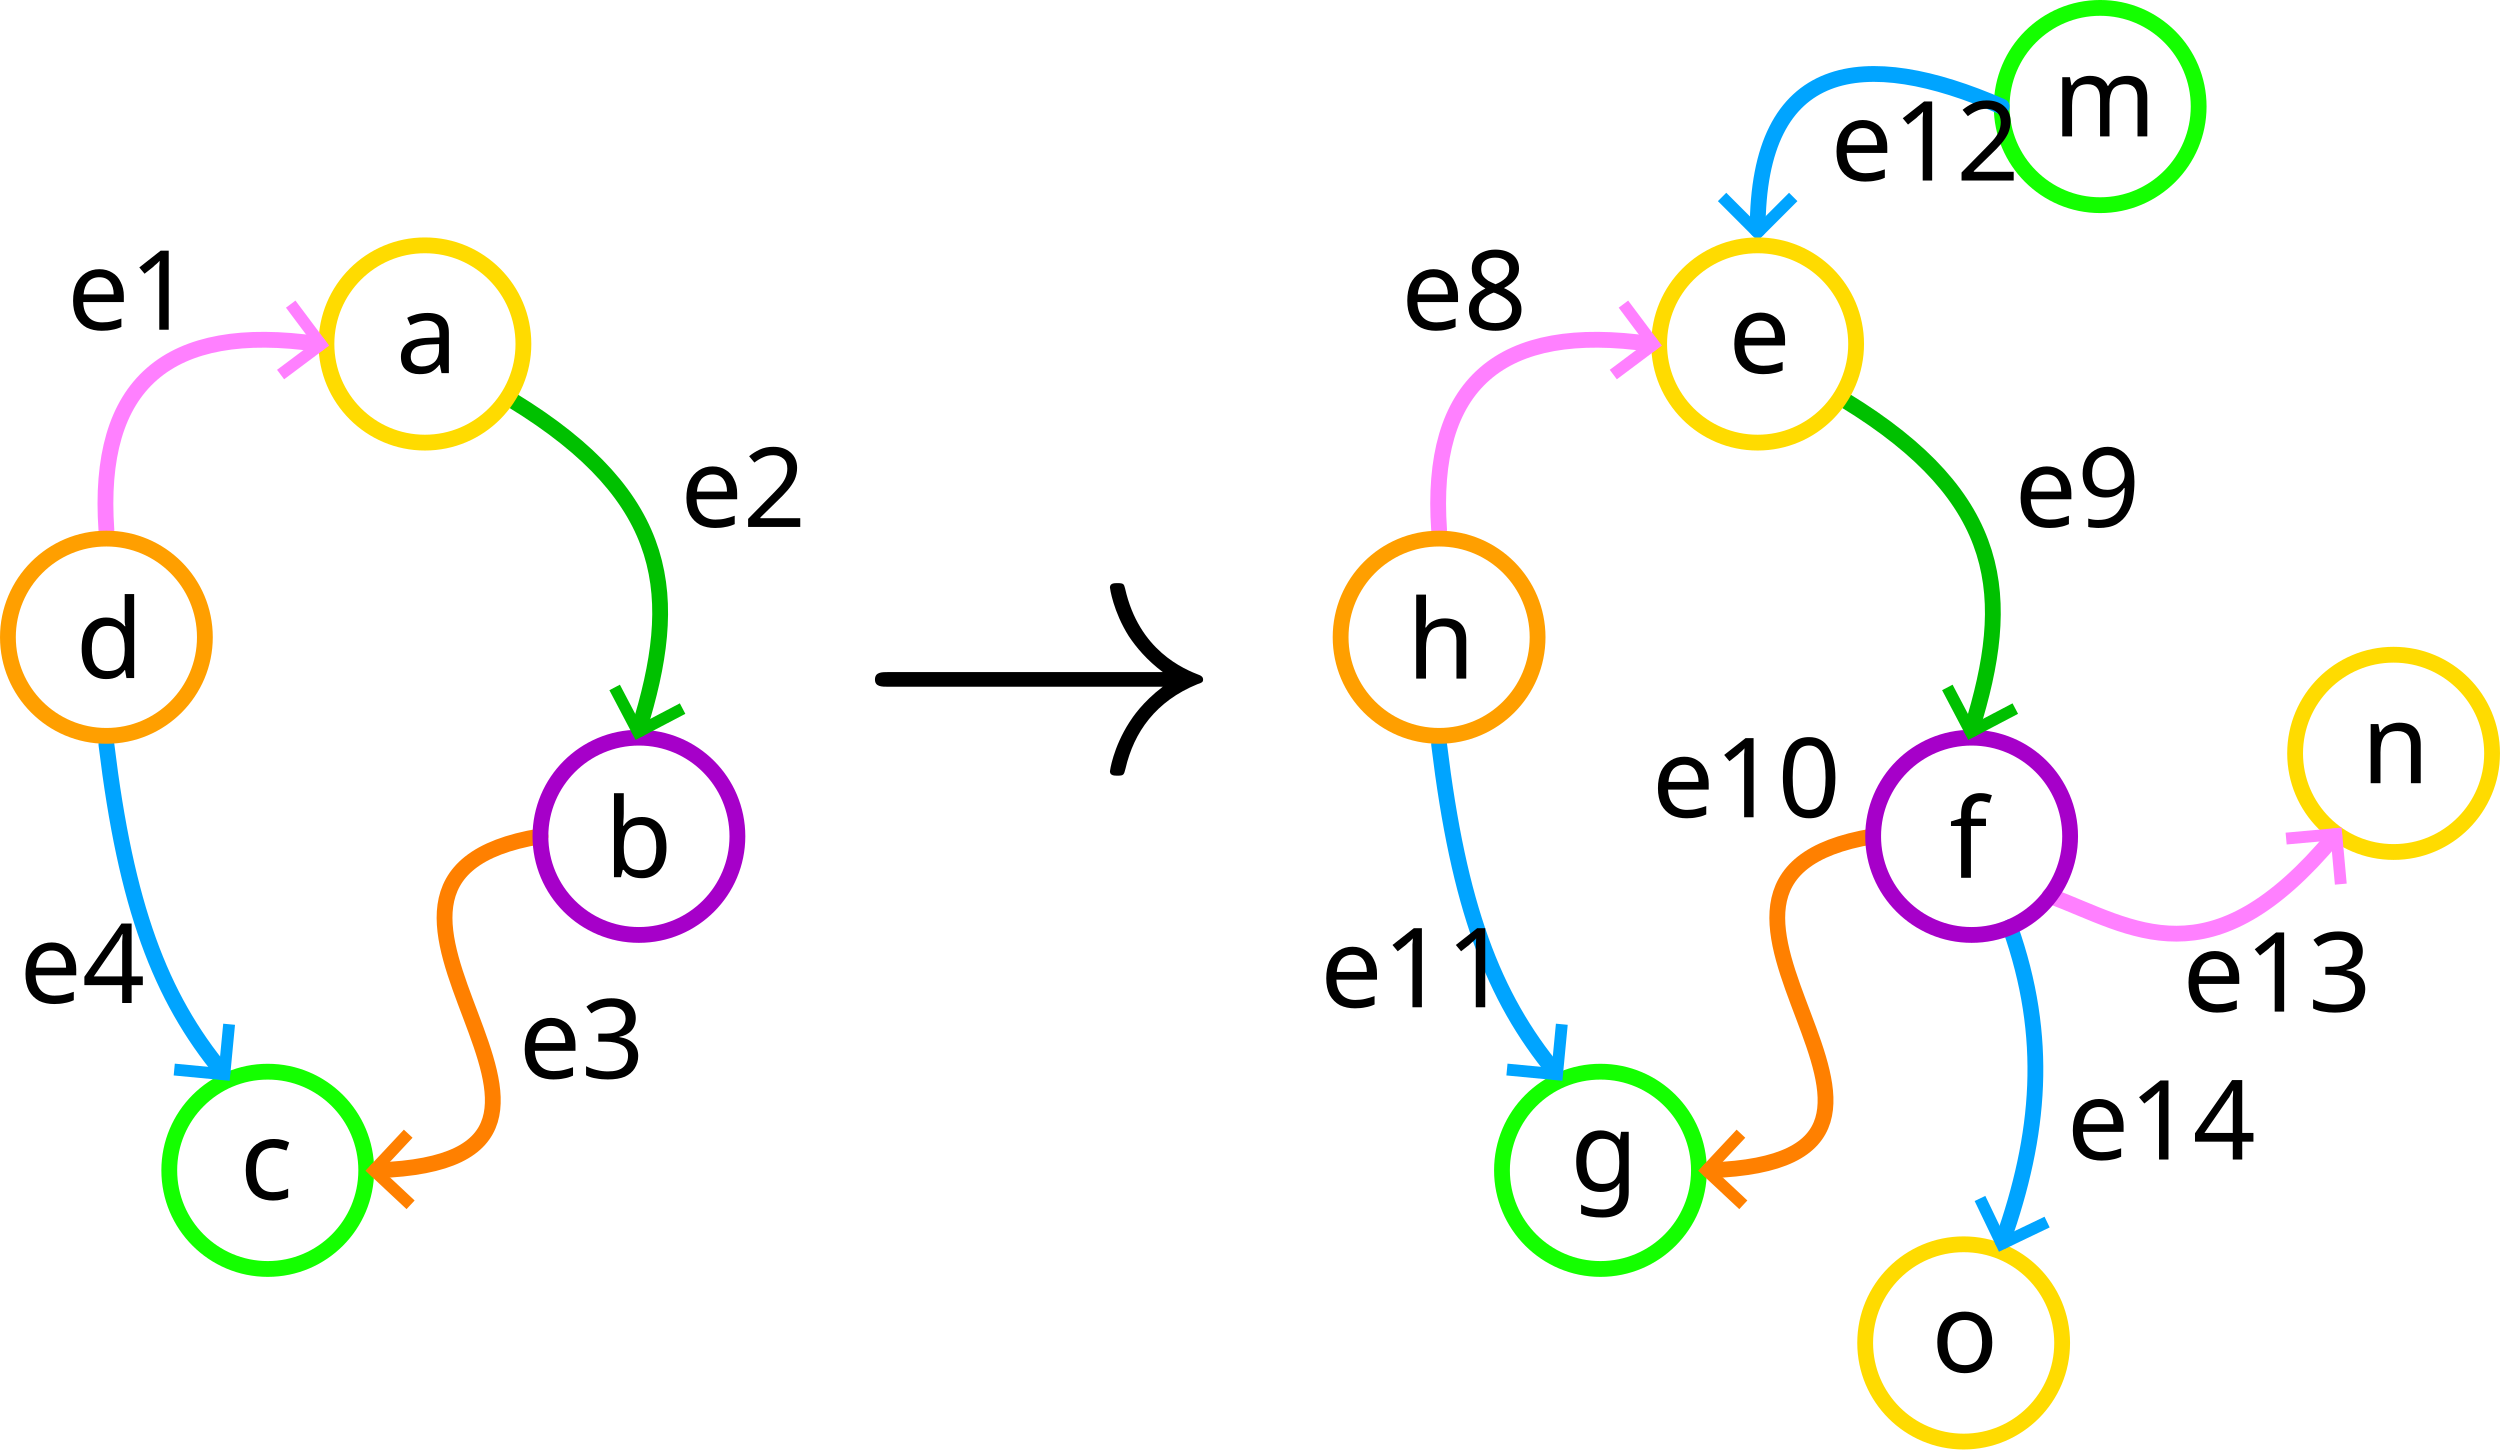
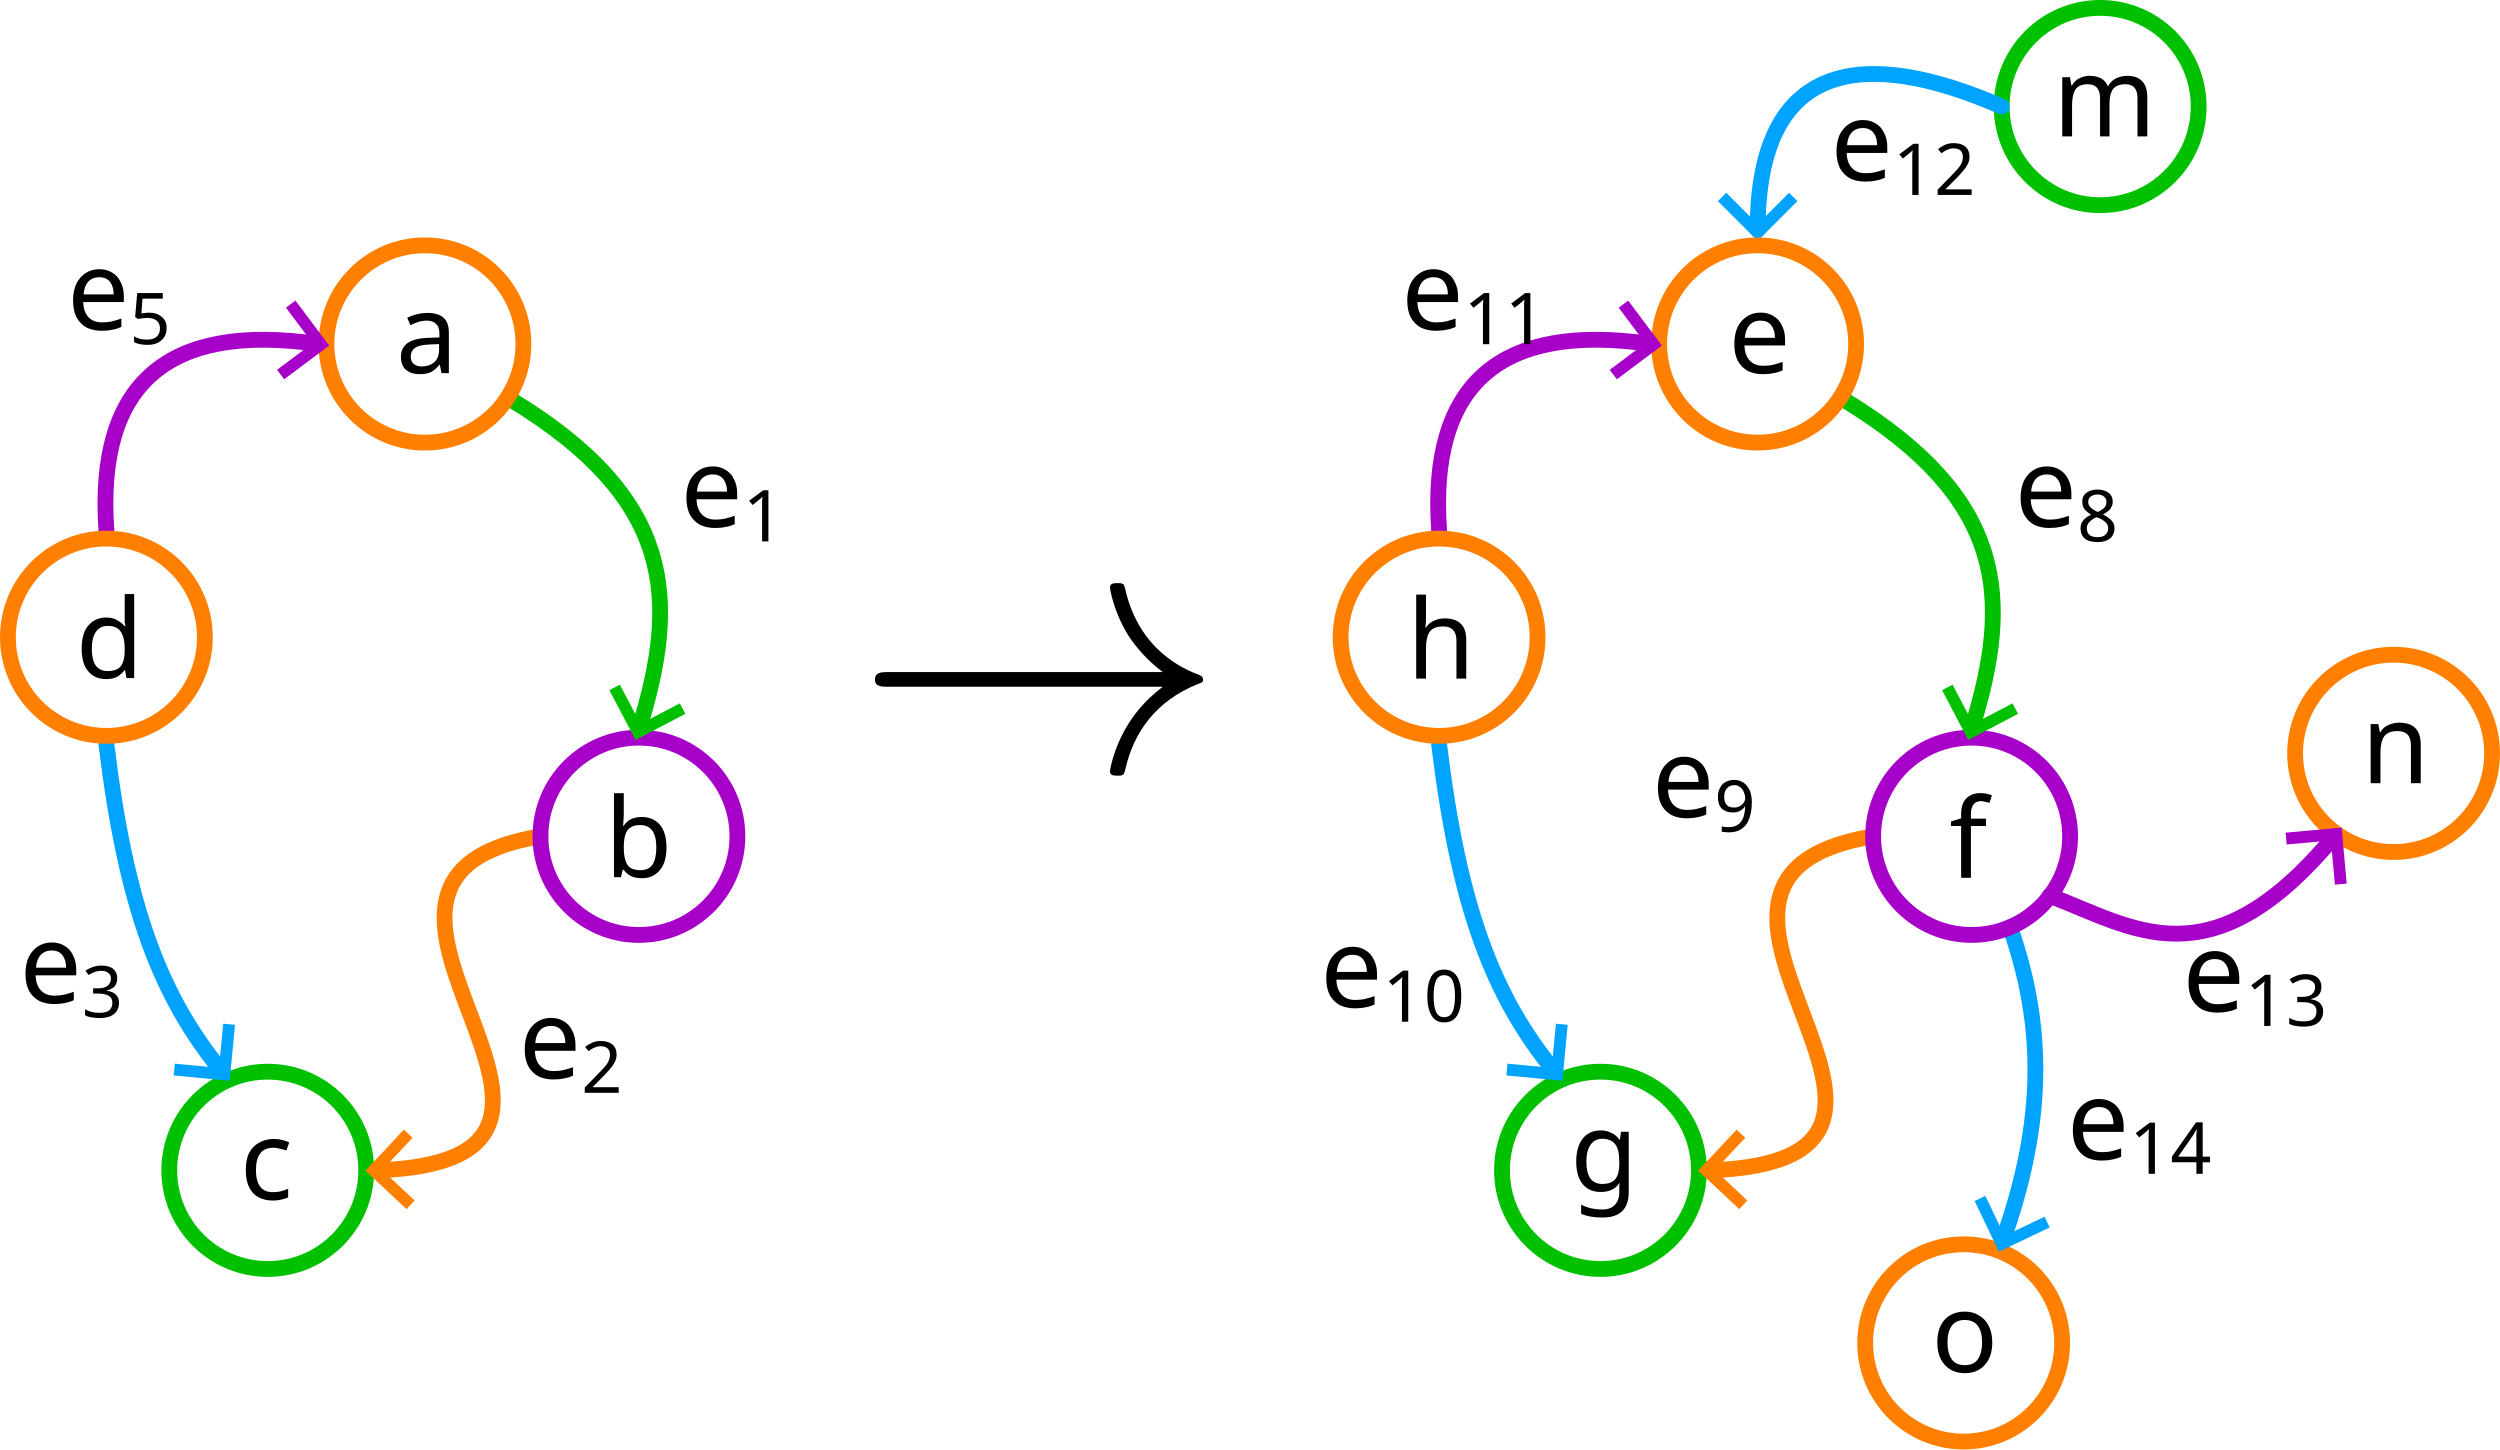
<svg xmlns="http://www.w3.org/2000/svg" width="111.615mm" height="64.714mm" viewBox="0 0 111.615 64.714" version="1.1" id="svg1">
  <defs id="defs1">
    <rect x="435.339" y="97.578" width="152.135" height="87.49" id="rect18" />
    <rect x="435.339" y="97.578" width="152.135" height="87.49" id="rect18-3" />
    <marker style="overflow:visible" id="marker13-2" refX="0" refY="0" orient="auto-start-reverse" markerWidth="0.75" markerHeight="1" viewBox="0 0 1 1" preserveAspectRatio="xMidYMid">
      <path style="fill:none;stroke:context-stroke;stroke-width:1;stroke-linecap:butt" d="M 3,-3 0,0 3,3" transform="rotate(180,0.125,0)" id="path13-0" />
    </marker>
    <marker style="overflow:visible" id="ArrowWide-6" refX="0" refY="0" orient="auto-start-reverse" markerWidth="0.75" markerHeight="1" viewBox="0 0 1 1" preserveAspectRatio="xMidYMid">
      <path style="fill:none;stroke:context-stroke;stroke-width:1;stroke-linecap:butt" d="M 3,-3 0,0 3,3" transform="rotate(180,0.125,0)" id="path11-8" />
    </marker>
    <marker style="overflow:visible" id="marker13" refX="0" refY="0" orient="auto-start-reverse" markerWidth="0.75" markerHeight="1" viewBox="0 0 1 1" preserveAspectRatio="xMidYMid">
      <path style="fill:none;stroke:context-stroke;stroke-width:1;stroke-linecap:butt" d="M 3,-3 0,0 3,3" transform="rotate(180,0.125,0)" id="path13" />
    </marker>
    <marker style="overflow:visible" id="ArrowWide" refX="0" refY="0" orient="auto-start-reverse" markerWidth="0.75" markerHeight="1" viewBox="0 0 1 1" preserveAspectRatio="xMidYMid">
      <path style="fill:none;stroke:context-stroke;stroke-width:1;stroke-linecap:butt" d="M 3,-3 0,0 3,3" transform="rotate(180,0.125,0)" id="path11" />
    </marker>
  </defs>
  <g id="layer1" transform="translate(17.29428,-74.74349)">
    <text xml:space="preserve" transform="scale(0.2645833)" id="text18" style="font-style:normal;font-variant:normal;font-weight:normal;font-stretch:normal;font-size:18.667px;font-family:'Fira Sans';-inkscape-font-specification:'Fira Sans, Normal';font-variant-ligatures:normal;font-variant-caps:normal;font-variant-numeric:normal;font-variant-east-asian:normal;white-space:pre;shape-inside:url(#rect18);display:inline;fill:#000000;fill-opacity:1;stroke:none;stroke-width:2.667;stroke-linecap:round;stroke-linejoin:round;stroke-dasharray:none;stroke-opacity:1" />
    <g transform="matrix(1.886113,0,0,1.886113,20.0222,100.776)" id="g33" style="stroke-width:0.53">
      <g fill="#000000" fill-opacity="1" id="g4" transform="matrix(0.352778,0,0,0.352778,-1.17713,-0.203112)" style="stroke-width:0.53">
        <g id="use3" transform="translate(4.603,13.232)" style="stroke-width:0.53">
          <path d="m 20.672,-5.703 c -1.375,1.047 -2.031,2.062 -2.234,2.375 -1.109,1.719 -1.312,3.281 -1.312,3.297 0,0.297 0.297,0.297 0.5,0.297 0.422,0 0.438,-0.047 0.547,-0.484 0.562,-2.438 2.031,-4.516 4.828,-5.656 0.297,-0.094 0.375,-0.141 0.375,-0.312 0,-0.188 -0.156,-0.25 -0.203,-0.281 -1.094,-0.422 -4.094,-1.656 -5.031,-5.828 -0.078,-0.297 -0.094,-0.359 -0.516,-0.359 -0.203,0 -0.5,0 -0.5,0.297 0,0.047 0.219,1.609 1.266,3.266 0.5,0.75 1.219,1.609 2.281,2.406 H 2.25 c -0.438,0 -0.891,0 -0.891,0.5 0,0.484 0.453,0.484 0.891,0.484 z m 0,0" id="path33" style="stroke-width:0.53" />
        </g>
      </g>
    </g>
-     <ellipse style="fill:none;fill-opacity:1;stroke:#14ff00;stroke-width:0.706;stroke-linecap:round;stroke-linejoin:round;stroke-dasharray:none;stroke-opacity:1" id="path1-5-93" cx="76.47" cy="79.5" rx="4.397" ry="4.404" />
-     <ellipse style="fill:none;fill-opacity:1;stroke:#ffdb00;stroke-width:0.706;stroke-linecap:round;stroke-linejoin:round;stroke-dasharray:none;stroke-opacity:1" id="path1-5-9-0" cx="89.57" cy="108.378" rx="4.397" ry="4.404" />
+     <ellipse style="fill:none;fill-opacity:1;stroke:#00c000;stroke-width:0.706;stroke-linecap:round;stroke-linejoin:round;stroke-dasharray:none;stroke-opacity:1" id="path1-5-93" cx="76.47" cy="79.5" rx="4.397" ry="4.404" />
+     <ellipse style="fill:none;fill-opacity:1;stroke:#ff8000;stroke-width:0.706;stroke-linecap:round;stroke-linejoin:round;stroke-dasharray:none;stroke-opacity:1" id="path1-5-9-0" cx="89.57" cy="108.378" rx="4.397" ry="4.404" />
    <path style="fill:none;fill-opacity:1;stroke:#00a4ff;stroke-width:0.706;stroke-linecap:round;stroke-linejoin:round;stroke-dasharray:none;stroke-opacity:1;marker-end:url(#ArrowWide)" d="m 72.073,79.5 c -6.145,-2.681 -10.895,-2.091 -10.895,5.493" id="path8" />
-     <ellipse style="fill:none;fill-opacity:1;stroke:#ffdb00;stroke-width:0.706;stroke-linecap:round;stroke-linejoin:round;stroke-dasharray:none;stroke-opacity:1" id="path1-2" cx="70.375" cy="134.7" rx="4.397" ry="4.404" />
+     <ellipse style="fill:none;fill-opacity:1;stroke:#ff8000;stroke-width:0.706;stroke-linecap:round;stroke-linejoin:round;stroke-dasharray:none;stroke-opacity:1" id="path1-2" cx="70.375" cy="134.7" rx="4.397" ry="4.404" />
    <path style="fill:none;fill-opacity:1;stroke:#00a4ff;stroke-width:0.706;stroke-linecap:round;stroke-linejoin:round;stroke-dasharray:none;stroke-opacity:1;marker-end:url(#ArrowWide)" d="m 72.445,116.137 c 1.748,4.933 1.344,9.264 -0.326,14.013" id="path9" />
    <text xml:space="preserve" style="font-style:normal;font-variant:normal;font-weight:normal;font-stretch:normal;font-size:4.939px;font-family:'Fira Sans';-inkscape-font-specification:'Fira Sans, Normal';font-variant-ligatures:normal;font-variant-caps:normal;font-variant-numeric:normal;font-variant-east-asian:normal;fill:#000000;fill-opacity:1;stroke:none;stroke-width:1.161;stroke-linecap:round;stroke-linejoin:round;stroke-opacity:1" x="52.814" y="127.915" id="text15">
      <tspan id="tspan15" style="font-style:normal;font-variant:normal;font-weight:normal;font-stretch:normal;font-size:4.939px;font-family:'Fira Sans';-inkscape-font-specification:'Fira Sans, Normal';font-variant-ligatures:normal;font-variant-caps:normal;font-variant-numeric:normal;font-variant-east-asian:normal;fill:#000000;fill-opacity:1;stroke:none;stroke-width:1.161" x="52.814" y="127.915">g</tspan>
    </text>
-     <ellipse style="fill:none;fill-opacity:1;stroke:#14ff00;stroke-width:0.706;stroke-linecap:round;stroke-linejoin:round;stroke-dasharray:none;stroke-opacity:1" id="path1-5" cx="54.16" cy="126.994" rx="4.397" ry="4.404" />
+     <ellipse style="fill:none;fill-opacity:1;stroke:#00c000;stroke-width:0.706;stroke-linecap:round;stroke-linejoin:round;stroke-dasharray:none;stroke-opacity:1" id="path1-5" cx="54.16" cy="126.994" rx="4.397" ry="4.404" />
    <path style="fill:none;fill-opacity:1;stroke:#ff8000;stroke-width:0.706;stroke-linecap:round;stroke-linejoin:round;stroke-dasharray:none;stroke-opacity:1;marker-start:url(#marker13)" d="m 59.029,126.994 c 13.206,-0.44 -4.451,-12.964 7.305,-14.913" id="path10" />
    <path style="fill:none;fill-opacity:1;stroke:#00a4ff;stroke-width:0.706;stroke-linecap:round;stroke-linejoin:round;stroke-dasharray:none;stroke-opacity:1;marker-end:url(#ArrowWide)" d="m 46.956,107.978 c 0.878,7.228 2.398,11.258 5.181,14.628" id="path12" />
-     <path style="fill:none;fill-opacity:1;stroke:#ff80ff;stroke-width:0.706;stroke-linecap:round;stroke-linejoin:round;stroke-dasharray:none;stroke-opacity:1;marker-end:url(#marker13)" d="m 74.214,114.735 c 3.718,1.399 7.163,4.003 12.711,-2.654" id="path25" />
+     <path style="fill:none;fill-opacity:1;stroke:#a600c9;stroke-width:0.706;stroke-linecap:round;stroke-linejoin:round;stroke-dasharray:none;stroke-opacity:1;marker-end:url(#marker13)" d="m 74.214,114.735 c 3.718,1.399 7.163,4.003 12.711,-2.654" id="path25" />
    <ellipse style="fill:none;fill-opacity:1;stroke:#a600c9;stroke-width:0.706;stroke-linecap:round;stroke-linejoin:round;stroke-dasharray:none;stroke-opacity:1" id="path1-2-6" cx="70.731" cy="112.081" rx="4.397" ry="4.404" />
    <path style="fill:none;fill-opacity:1;stroke:#00c000;stroke-width:0.706;stroke-linecap:round;stroke-linejoin:round;stroke-dasharray:none;stroke-opacity:1;marker-end:url(#ArrowWide)" d="m 65.069,92.614 c 7.21,4.402 7.487,8.816 5.662,14.683" id="path14" />
-     <ellipse style="fill:none;fill-opacity:1;stroke:#ffdb00;stroke-width:0.706;stroke-linecap:round;stroke-linejoin:round;stroke-dasharray:none;stroke-opacity:1" id="ellipse14" cx="61.177" cy="90.101" rx="4.397" ry="4.404" />
-     <path style="fill:none;fill-opacity:1;stroke:#ff80ff;stroke-width:0.706;stroke-linecap:round;stroke-linejoin:round;stroke-dasharray:none;stroke-opacity:1;marker-start:url(#marker13)" d="m 56.4,90.101 c -6.709,-0.965 -9.9,1.76 -9.444,8.308" id="path15" />
-     <ellipse style="fill:none;fill-opacity:1;stroke:#ff9f00;stroke-width:0.706;stroke-linecap:round;stroke-linejoin:round;stroke-dasharray:none;stroke-opacity:1" id="path1-0" cx="46.956" cy="103.193" rx="4.397" ry="4.404" />
+     <ellipse style="fill:none;fill-opacity:1;stroke:#ff8000;stroke-width:0.706;stroke-linecap:round;stroke-linejoin:round;stroke-dasharray:none;stroke-opacity:1" id="ellipse14" cx="61.177" cy="90.101" rx="4.397" ry="4.404" />
+     <path style="fill:none;fill-opacity:1;stroke:#a600c9;stroke-width:0.706;stroke-linecap:round;stroke-linejoin:round;stroke-dasharray:none;stroke-opacity:1;marker-start:url(#marker13)" d="m 56.4,90.101 c -6.709,-0.965 -9.9,1.76 -9.444,8.308" id="path15" />
+     <ellipse style="fill:none;fill-opacity:1;stroke:#ff8000;stroke-width:0.706;stroke-linecap:round;stroke-linejoin:round;stroke-dasharray:none;stroke-opacity:1" id="path1-0" cx="46.956" cy="103.193" rx="4.397" ry="4.404" />
    <text xml:space="preserve" style="font-style:normal;font-variant:normal;font-weight:normal;font-stretch:normal;font-size:4.939px;font-family:'Fira Sans';-inkscape-font-specification:'Fira Sans, Normal';font-variant-ligatures:normal;font-variant-caps:normal;font-variant-numeric:normal;font-variant-east-asian:normal;fill:#000000;fill-opacity:1;stroke:none;stroke-width:1.161;stroke-linecap:round;stroke-linejoin:round;stroke-opacity:1" x="59.871" y="91.402" id="text13">
      <tspan id="tspan13" style="font-style:normal;font-variant:normal;font-weight:normal;font-stretch:normal;font-size:4.939px;font-family:'Fira Sans';-inkscape-font-specification:'Fira Sans, Normal';font-variant-ligatures:normal;font-variant-caps:normal;font-variant-numeric:normal;font-variant-east-asian:normal;fill:#000000;fill-opacity:1;stroke:none;stroke-width:1.161" x="59.871" y="91.402">e</tspan>
    </text>
    <text xml:space="preserve" style="font-style:normal;font-variant:normal;font-weight:normal;font-stretch:normal;font-size:4.939px;font-family:'Fira Sans';-inkscape-font-specification:'Fira Sans, Normal';font-variant-ligatures:normal;font-variant-caps:normal;font-variant-numeric:normal;font-variant-east-asian:normal;fill:#000000;fill-opacity:1;stroke:none;stroke-width:1.161;stroke-linecap:round;stroke-linejoin:round;stroke-opacity:1" x="69.731" y="113.933" id="text14">
      <tspan id="tspan14" style="font-style:normal;font-variant:normal;font-weight:normal;font-stretch:normal;font-size:4.939px;font-family:'Fira Sans';-inkscape-font-specification:'Fira Sans, Normal';font-variant-ligatures:normal;font-variant-caps:normal;font-variant-numeric:normal;font-variant-east-asian:normal;fill:#000000;fill-opacity:1;stroke:none;stroke-width:1.161" x="69.731" y="113.933">f</tspan>
    </text>
    <text xml:space="preserve" style="font-style:normal;font-variant:normal;font-weight:normal;font-stretch:normal;font-size:4.939px;font-family:'Fira Sans';-inkscape-font-specification:'Fira Sans, Normal';font-variant-ligatures:normal;font-variant-caps:normal;font-variant-numeric:normal;font-variant-east-asian:normal;fill:#000000;fill-opacity:1;stroke:none;stroke-width:1.161;stroke-linecap:round;stroke-linejoin:round;stroke-opacity:1" x="45.512" y="105.04" id="text16">
      <tspan id="tspan16" style="font-style:normal;font-variant:normal;font-weight:normal;font-stretch:normal;font-size:4.939px;font-family:'Fira Sans';-inkscape-font-specification:'Fira Sans, Normal';font-variant-ligatures:normal;font-variant-caps:normal;font-variant-numeric:normal;font-variant-east-asian:normal;fill:#000000;fill-opacity:1;stroke:none;stroke-width:1.161" x="45.512" y="105.04">h</tspan>
    </text>
    <text xml:space="preserve" style="font-style:normal;font-variant:normal;font-weight:normal;font-stretch:normal;font-size:4.939px;font-family:'Fira Sans';-inkscape-font-specification:'Fira Sans, Normal';font-variant-ligatures:normal;font-variant-caps:normal;font-variant-numeric:normal;font-variant-east-asian:normal;fill:#000000;fill-opacity:1;stroke:none;stroke-width:1.161;stroke-linecap:round;stroke-linejoin:round;stroke-opacity:1" x="74.356" y="80.831" id="text13-5">
      <tspan id="tspan13-3" style="font-style:normal;font-variant:normal;font-weight:normal;font-stretch:normal;font-size:4.939px;font-family:'Fira Sans';-inkscape-font-specification:'Fira Sans, Normal';font-variant-ligatures:normal;font-variant-caps:normal;font-variant-numeric:normal;font-variant-east-asian:normal;fill:#000000;fill-opacity:1;stroke:none;stroke-width:1.161" x="74.356" y="80.831">m</tspan>
    </text>
    <text xml:space="preserve" style="font-style:normal;font-variant:normal;font-weight:normal;font-stretch:normal;font-size:4.939px;font-family:'Fira Sans';-inkscape-font-specification:'Fira Sans, Normal';font-variant-ligatures:normal;font-variant-caps:normal;font-variant-numeric:normal;font-variant-east-asian:normal;fill:#000000;fill-opacity:1;stroke:none;stroke-width:1.161;stroke-linecap:round;stroke-linejoin:round;stroke-opacity:1" x="88.126" y="109.709" id="text13-9">
      <tspan id="tspan13-1" style="font-style:normal;font-variant:normal;font-weight:normal;font-stretch:normal;font-size:4.939px;font-family:'Fira Sans';-inkscape-font-specification:'Fira Sans, Normal';font-variant-ligatures:normal;font-variant-caps:normal;font-variant-numeric:normal;font-variant-east-asian:normal;fill:#000000;fill-opacity:1;stroke:none;stroke-width:1.161" x="88.126" y="109.709">n</tspan>
    </text>
    <text xml:space="preserve" style="font-style:normal;font-variant:normal;font-weight:normal;font-stretch:normal;font-size:4.939px;font-family:'Fira Sans';-inkscape-font-specification:'Fira Sans, Normal';font-variant-ligatures:normal;font-variant-caps:normal;font-variant-numeric:normal;font-variant-east-asian:normal;fill:#000000;fill-opacity:1;stroke:none;stroke-width:1.161;stroke-linecap:round;stroke-linejoin:round;stroke-opacity:1" x="68.933" y="136.002" id="text13-93">
      <tspan id="tspan13-6" style="font-style:normal;font-variant:normal;font-weight:normal;font-stretch:normal;font-size:4.939px;font-family:'Fira Sans';-inkscape-font-specification:'Fira Sans, Normal';font-variant-ligatures:normal;font-variant-caps:normal;font-variant-numeric:normal;font-variant-east-asian:normal;fill:#000000;fill-opacity:1;stroke:none;stroke-width:1.161" x="68.933" y="136.002">o</tspan>
    </text>
    <text xml:space="preserve" style="font-size:4.939px;font-family:'Fira Sans';-inkscape-font-specification:'Fira Sans, Normal';fill:#000000;fill-opacity:1;stroke:none;stroke-width:3.528;stroke-linecap:round;stroke-linejoin:round;stroke-opacity:1" x="-14.298" y="89.465" id="text1">
-       <tspan id="tspan1" style="fill:#000000;fill-opacity:1;stroke:none;stroke-width:3.528" x="-14.298" y="89.465">e1</tspan>
+       <tspan id="tspan1" style="fill:#000000;fill-opacity:1;stroke:none;stroke-width:3.528" x="-14.298" y="89.465">e<tspan style="font-size:65%;baseline-shift:sub" id="tspan2">5</tspan>
+       </tspan>
    </text>
    <text xml:space="preserve" style="font-size:4.939px;font-family:'Fira Sans';-inkscape-font-specification:'Fira Sans, Normal';fill:#000000;fill-opacity:1;stroke:none;stroke-width:3.528;stroke-linecap:round;stroke-linejoin:round;stroke-opacity:1" x="13.085" y="98.27" id="text1-6">
-       <tspan id="tspan1-8" style="fill:#000000;fill-opacity:1;stroke:none;stroke-width:3.528" x="13.085" y="98.27">e2</tspan>
+       <tspan id="tspan1-8" style="fill:#000000;fill-opacity:1;stroke:none;stroke-width:3.528" x="13.085" y="98.27">e<tspan style="font-size:65%;baseline-shift:sub" id="tspan3">1</tspan>
+       </tspan>
    </text>
    <text xml:space="preserve" style="font-size:4.939px;font-family:'Fira Sans';-inkscape-font-specification:'Fira Sans, Normal';fill:#000000;fill-opacity:1;stroke:none;stroke-width:3.528;stroke-linecap:round;stroke-linejoin:round;stroke-opacity:1" x="5.869" y="122.889" id="text1-1">
-       <tspan id="tspan1-4" style="fill:#000000;fill-opacity:1;stroke:none;stroke-width:3.528" x="5.869" y="122.889">e3</tspan>
+       <tspan id="tspan1-4" style="fill:#000000;fill-opacity:1;stroke:none;stroke-width:3.528" x="5.869" y="122.889">e<tspan style="font-size:65%;baseline-shift:sub" id="tspan4">2</tspan>
+       </tspan>
    </text>
    <text xml:space="preserve" style="font-size:4.939px;font-family:'Fira Sans';-inkscape-font-specification:'Fira Sans, Normal';fill:#000000;fill-opacity:1;stroke:none;stroke-width:3.528;stroke-linecap:round;stroke-linejoin:round;stroke-opacity:1" x="-16.423" y="119.524" id="text1-68">
-       <tspan id="tspan1-9" style="fill:#000000;fill-opacity:1;stroke:none;stroke-width:3.528" x="-16.423" y="119.524">e4</tspan>
+       <tspan id="tspan1-9" style="fill:#000000;fill-opacity:1;stroke:none;stroke-width:3.528" x="-16.423" y="119.524">e<tspan style="font-size:65%;baseline-shift:sub" id="tspan5">3</tspan>
+       </tspan>
    </text>
    <text xml:space="preserve" style="font-size:4.939px;font-family:'Fira Sans';-inkscape-font-specification:'Fira Sans, Normal';fill:#000000;fill-opacity:1;stroke:none;stroke-width:3.528;stroke-linecap:round;stroke-linejoin:round;stroke-opacity:1" x="45.268" y="89.465" id="text1-9">
-       <tspan id="tspan1-48" style="fill:#000000;fill-opacity:1;stroke:none;stroke-width:3.528" x="45.268" y="89.465">e8</tspan>
+       <tspan id="tspan1-48" style="fill:#000000;fill-opacity:1;stroke:none;stroke-width:3.528" x="45.268" y="89.465">e<tspan style="font-size:65%;baseline-shift:sub" id="tspan6">11</tspan>
+       </tspan>
    </text>
    <text xml:space="preserve" style="font-size:4.939px;font-family:'Fira Sans';-inkscape-font-specification:'Fira Sans, Normal';fill:#000000;fill-opacity:1;stroke:none;stroke-width:3.528;stroke-linecap:round;stroke-linejoin:round;stroke-opacity:1" x="72.651" y="98.27" id="text1-6-1">
-       <tspan id="tspan1-8-2" style="fill:#000000;fill-opacity:1;stroke:none;stroke-width:3.528" x="72.651" y="98.27">e9</tspan>
+       <tspan id="tspan1-8-2" style="fill:#000000;fill-opacity:1;stroke:none;stroke-width:3.528" x="72.651" y="98.27">e<tspan style="font-size:65%;baseline-shift:sub" id="tspan7">8</tspan>
+       </tspan>
    </text>
    <text xml:space="preserve" style="font-size:4.939px;font-family:'Fira Sans';-inkscape-font-specification:'Fira Sans, Normal';fill:#000000;fill-opacity:1;stroke:none;stroke-width:3.528;stroke-linecap:round;stroke-linejoin:round;stroke-opacity:1" x="56.459" y="111.231" id="text1-1-9">
-       <tspan id="tspan1-4-3" style="fill:#000000;fill-opacity:1;stroke:none;stroke-width:3.528" x="56.459" y="111.231">e10</tspan>
+       <tspan id="tspan1-4-3" style="fill:#000000;fill-opacity:1;stroke:none;stroke-width:3.528" x="56.459" y="111.231">e<tspan style="font-size:65%;baseline-shift:sub" id="tspan8">9</tspan>
+       </tspan>
    </text>
    <text xml:space="preserve" style="font-size:4.939px;font-family:'Fira Sans';-inkscape-font-specification:'Fira Sans, Normal';fill:#000000;fill-opacity:1;stroke:none;stroke-width:3.528;stroke-linecap:round;stroke-linejoin:round;stroke-opacity:1" x="41.652" y="119.714" id="text1-68-9">
-       <tspan id="tspan1-9-0" style="fill:#000000;fill-opacity:1;stroke:none;stroke-width:3.528" x="41.652" y="119.714">e11</tspan>
+       <tspan id="tspan1-9-0" style="fill:#000000;fill-opacity:1;stroke:none;stroke-width:3.528" x="41.652" y="119.714">e<tspan style="font-size:65%;baseline-shift:sub" id="tspan9">10</tspan>
+       </tspan>
    </text>
    <text xml:space="preserve" style="font-size:4.939px;font-family:'Fira Sans';-inkscape-font-specification:'Fira Sans, Normal';fill:#000000;fill-opacity:1;stroke:none;stroke-width:3.528;stroke-linecap:round;stroke-linejoin:round;stroke-opacity:1" x="64.435" y="82.804" id="text1-0">
-       <tspan id="tspan1-91" style="fill:#000000;fill-opacity:1;stroke:none;stroke-width:3.528" x="64.435" y="82.804">e12</tspan>
+       <tspan id="tspan1-91" style="fill:#000000;fill-opacity:1;stroke:none;stroke-width:3.528" x="64.435" y="82.804">e<tspan style="font-size:65%;baseline-shift:sub" id="tspan10">12</tspan>
+       </tspan>
    </text>
    <text xml:space="preserve" style="font-size:4.939px;font-family:'Fira Sans';-inkscape-font-specification:'Fira Sans, Normal';fill:#000000;fill-opacity:1;stroke:none;stroke-width:3.528;stroke-linecap:round;stroke-linejoin:round;stroke-opacity:1" x="80.148" y="119.905" id="text1-15">
-       <tspan id="tspan1-97" style="fill:#000000;fill-opacity:1;stroke:none;stroke-width:3.528" x="80.148" y="119.905">e13</tspan>
+       <tspan id="tspan1-97" style="fill:#000000;fill-opacity:1;stroke:none;stroke-width:3.528" x="80.148" y="119.905">e<tspan style="font-size:65%;baseline-shift:sub" id="tspan11">13</tspan>
+       </tspan>
    </text>
    <text xml:space="preserve" style="font-size:4.939px;font-family:'Fira Sans';-inkscape-font-specification:'Fira Sans, Normal';fill:#000000;fill-opacity:1;stroke:none;stroke-width:3.528;stroke-linecap:round;stroke-linejoin:round;stroke-opacity:1" x="74.986" y="126.51" id="text1-3">
-       <tspan id="tspan1-6" style="fill:#000000;fill-opacity:1;stroke:none;stroke-width:3.528" x="74.986" y="126.51">e14</tspan>
+       <tspan id="tspan1-6" style="fill:#000000;fill-opacity:1;stroke:none;stroke-width:3.528" x="74.986" y="126.51">e<tspan style="font-size:65%;baseline-shift:sub" id="tspan12">14</tspan>
+       </tspan>
    </text>
    <text xml:space="preserve" style="font-style:normal;font-variant:normal;font-weight:normal;font-stretch:normal;font-size:4.939px;font-family:'Fira Sans';-inkscape-font-specification:'Fira Sans, Normal';font-variant-ligatures:normal;font-variant-caps:normal;font-variant-numeric:normal;font-variant-east-asian:normal;fill:#000000;fill-opacity:1;stroke:none;stroke-width:1.161;stroke-linecap:round;stroke-linejoin:round;stroke-opacity:1" x="-6.587" y="128.296" id="text15-9">
      <tspan id="tspan15-1" style="font-style:normal;font-variant:normal;font-weight:normal;font-stretch:normal;font-size:4.939px;font-family:'Fira Sans';-inkscape-font-specification:'Fira Sans, Normal';font-variant-ligatures:normal;font-variant-caps:normal;font-variant-numeric:normal;font-variant-east-asian:normal;fill:#000000;fill-opacity:1;stroke:none;stroke-width:1.161" x="-6.587" y="128.296">c</tspan>
    </text>
-     <ellipse style="fill:none;fill-opacity:1;stroke:#14ff00;stroke-width:0.706;stroke-linecap:round;stroke-linejoin:round;stroke-dasharray:none;stroke-opacity:1" id="path1-5-4" cx="-5.34" cy="126.994" rx="4.397" ry="4.404" />
+     <ellipse style="fill:none;fill-opacity:1;stroke:#00c000;stroke-width:0.706;stroke-linecap:round;stroke-linejoin:round;stroke-dasharray:none;stroke-opacity:1" id="path1-5-4" cx="-5.34" cy="126.994" rx="4.397" ry="4.404" />
    <path style="fill:none;fill-opacity:1;stroke:#00a4ff;stroke-width:0.706;stroke-linecap:round;stroke-linejoin:round;stroke-dasharray:none;stroke-opacity:1;marker-end:url(#ArrowWide-6)" d="m -12.544,107.978 c 0.878,7.228 2.398,11.258 5.181,14.628" id="path6-8" />
    <path style="fill:none;fill-opacity:1;stroke:#ff8000;stroke-width:0.706;stroke-linecap:round;stroke-linejoin:round;stroke-dasharray:none;stroke-opacity:1;marker-start:url(#marker13-2)" d="M -0.472,126.994 C 12.734,126.554 -4.923,114.03 6.834,112.081" id="path9-7" />
    <ellipse style="fill:none;fill-opacity:1;stroke:#a600c9;stroke-width:0.706;stroke-linecap:round;stroke-linejoin:round;stroke-dasharray:none;stroke-opacity:1" id="path1-2-6-5" cx="11.231" cy="112.081" rx="4.397" ry="4.404" />
    <path style="fill:none;fill-opacity:1;stroke:#00c000;stroke-width:0.706;stroke-linecap:round;stroke-linejoin:round;stroke-dasharray:none;stroke-opacity:1;marker-end:url(#ArrowWide-6)" d="m 5.569,92.614 c 7.21,4.402 7.487,8.816 5.662,14.683" id="path5-4" />
-     <ellipse style="fill:none;fill-opacity:1;stroke:#ffdb00;stroke-width:0.706;stroke-linecap:round;stroke-linejoin:round;stroke-dasharray:none;stroke-opacity:1" id="ellipse3" cx="1.677" cy="90.101" rx="4.397" ry="4.404" />
-     <path style="fill:none;fill-opacity:1;stroke:#ff80ff;stroke-width:0.706;stroke-linecap:round;stroke-linejoin:round;stroke-dasharray:none;stroke-opacity:1;marker-start:url(#marker13-2)" d="m -3.1,90.101 c -6.709,-0.965 -9.9,1.76 -9.444,8.308" id="path4-0" />
-     <ellipse style="fill:none;fill-opacity:1;stroke:#ff9f00;stroke-width:0.706;stroke-linecap:round;stroke-linejoin:round;stroke-dasharray:none;stroke-opacity:1" id="path1-0-9" cx="-12.544" cy="103.193" rx="4.397" ry="4.404" />
+     <ellipse style="fill:none;fill-opacity:1;stroke:#ff8000;stroke-width:0.706;stroke-linecap:round;stroke-linejoin:round;stroke-dasharray:none;stroke-opacity:1" id="ellipse3" cx="1.677" cy="90.101" rx="4.397" ry="4.404" />
+     <path style="fill:none;fill-opacity:1;stroke:#a600c9;stroke-width:0.706;stroke-linecap:round;stroke-linejoin:round;stroke-dasharray:none;stroke-opacity:1;marker-start:url(#marker13-2)" d="m -3.1,90.101 c -6.709,-0.965 -9.9,1.76 -9.444,8.308" id="path4-0" />
+     <ellipse style="fill:none;fill-opacity:1;stroke:#ff8000;stroke-width:0.706;stroke-linecap:round;stroke-linejoin:round;stroke-dasharray:none;stroke-opacity:1" id="path1-0-9" cx="-12.544" cy="103.193" rx="4.397" ry="4.404" />
    <text xml:space="preserve" style="font-style:normal;font-variant:normal;font-weight:normal;font-stretch:normal;font-size:4.939px;font-family:'Fira Sans';-inkscape-font-specification:'Fira Sans, Normal';font-variant-ligatures:normal;font-variant-caps:normal;font-variant-numeric:normal;font-variant-east-asian:normal;fill:#000000;fill-opacity:1;stroke:none;stroke-width:1.161;stroke-linecap:round;stroke-linejoin:round;stroke-opacity:1" x="0.37" y="91.402" id="text13-2">
      <tspan id="tspan13-7" style="font-style:normal;font-variant:normal;font-weight:normal;font-stretch:normal;font-size:4.939px;font-family:'Fira Sans';-inkscape-font-specification:'Fira Sans, Normal';font-variant-ligatures:normal;font-variant-caps:normal;font-variant-numeric:normal;font-variant-east-asian:normal;fill:#000000;fill-opacity:1;stroke:none;stroke-width:1.161" x="0.37" y="91.402">a</tspan>
    </text>
    <text xml:space="preserve" style="font-style:normal;font-variant:normal;font-weight:normal;font-stretch:normal;font-size:4.939px;font-family:'Fira Sans';-inkscape-font-specification:'Fira Sans, Normal';font-variant-ligatures:normal;font-variant-caps:normal;font-variant-numeric:normal;font-variant-east-asian:normal;fill:#000000;fill-opacity:1;stroke:none;stroke-width:1.161;stroke-linecap:round;stroke-linejoin:round;stroke-opacity:1" x="9.697" y="113.904" id="text14-2">
      <tspan id="tspan14-2" style="font-style:normal;font-variant:normal;font-weight:normal;font-stretch:normal;font-size:4.939px;font-family:'Fira Sans';-inkscape-font-specification:'Fira Sans, Normal';font-variant-ligatures:normal;font-variant-caps:normal;font-variant-numeric:normal;font-variant-east-asian:normal;fill:#000000;fill-opacity:1;stroke:none;stroke-width:1.161" x="9.697" y="113.904">b</tspan>
    </text>
    <text xml:space="preserve" style="font-style:normal;font-variant:normal;font-weight:normal;font-stretch:normal;font-size:4.939px;font-family:'Fira Sans';-inkscape-font-specification:'Fira Sans, Normal';font-variant-ligatures:normal;font-variant-caps:normal;font-variant-numeric:normal;font-variant-east-asian:normal;fill:#000000;fill-opacity:1;stroke:none;stroke-width:1.161;stroke-linecap:round;stroke-linejoin:round;stroke-opacity:1" x="-13.915" y="105.016" id="text16-0">
      <tspan id="tspan16-6" style="font-style:normal;font-variant:normal;font-weight:normal;font-stretch:normal;font-size:4.939px;font-family:'Fira Sans';-inkscape-font-specification:'Fira Sans, Normal';font-variant-ligatures:normal;font-variant-caps:normal;font-variant-numeric:normal;font-variant-east-asian:normal;fill:#000000;fill-opacity:1;stroke:none;stroke-width:1.161" x="-13.915" y="105.016">d</tspan>
    </text>
    <text xml:space="preserve" transform="matrix(0.2645833,0,0,0.2645833,-1.058333,27.79857)" id="text18-0" style="font-style:normal;font-variant:normal;font-weight:normal;font-stretch:normal;font-size:18.667px;font-family:'Fira Sans';-inkscape-font-specification:'Fira Sans, Normal';font-variant-ligatures:normal;font-variant-caps:normal;font-variant-numeric:normal;font-variant-east-asian:normal;white-space:pre;shape-inside:url(#rect18-3);display:inline;fill:#000000;fill-opacity:1;stroke:none;stroke-width:2.667;stroke-linecap:round;stroke-linejoin:round;stroke-dasharray:none;stroke-opacity:1" />
  </g>
</svg>
